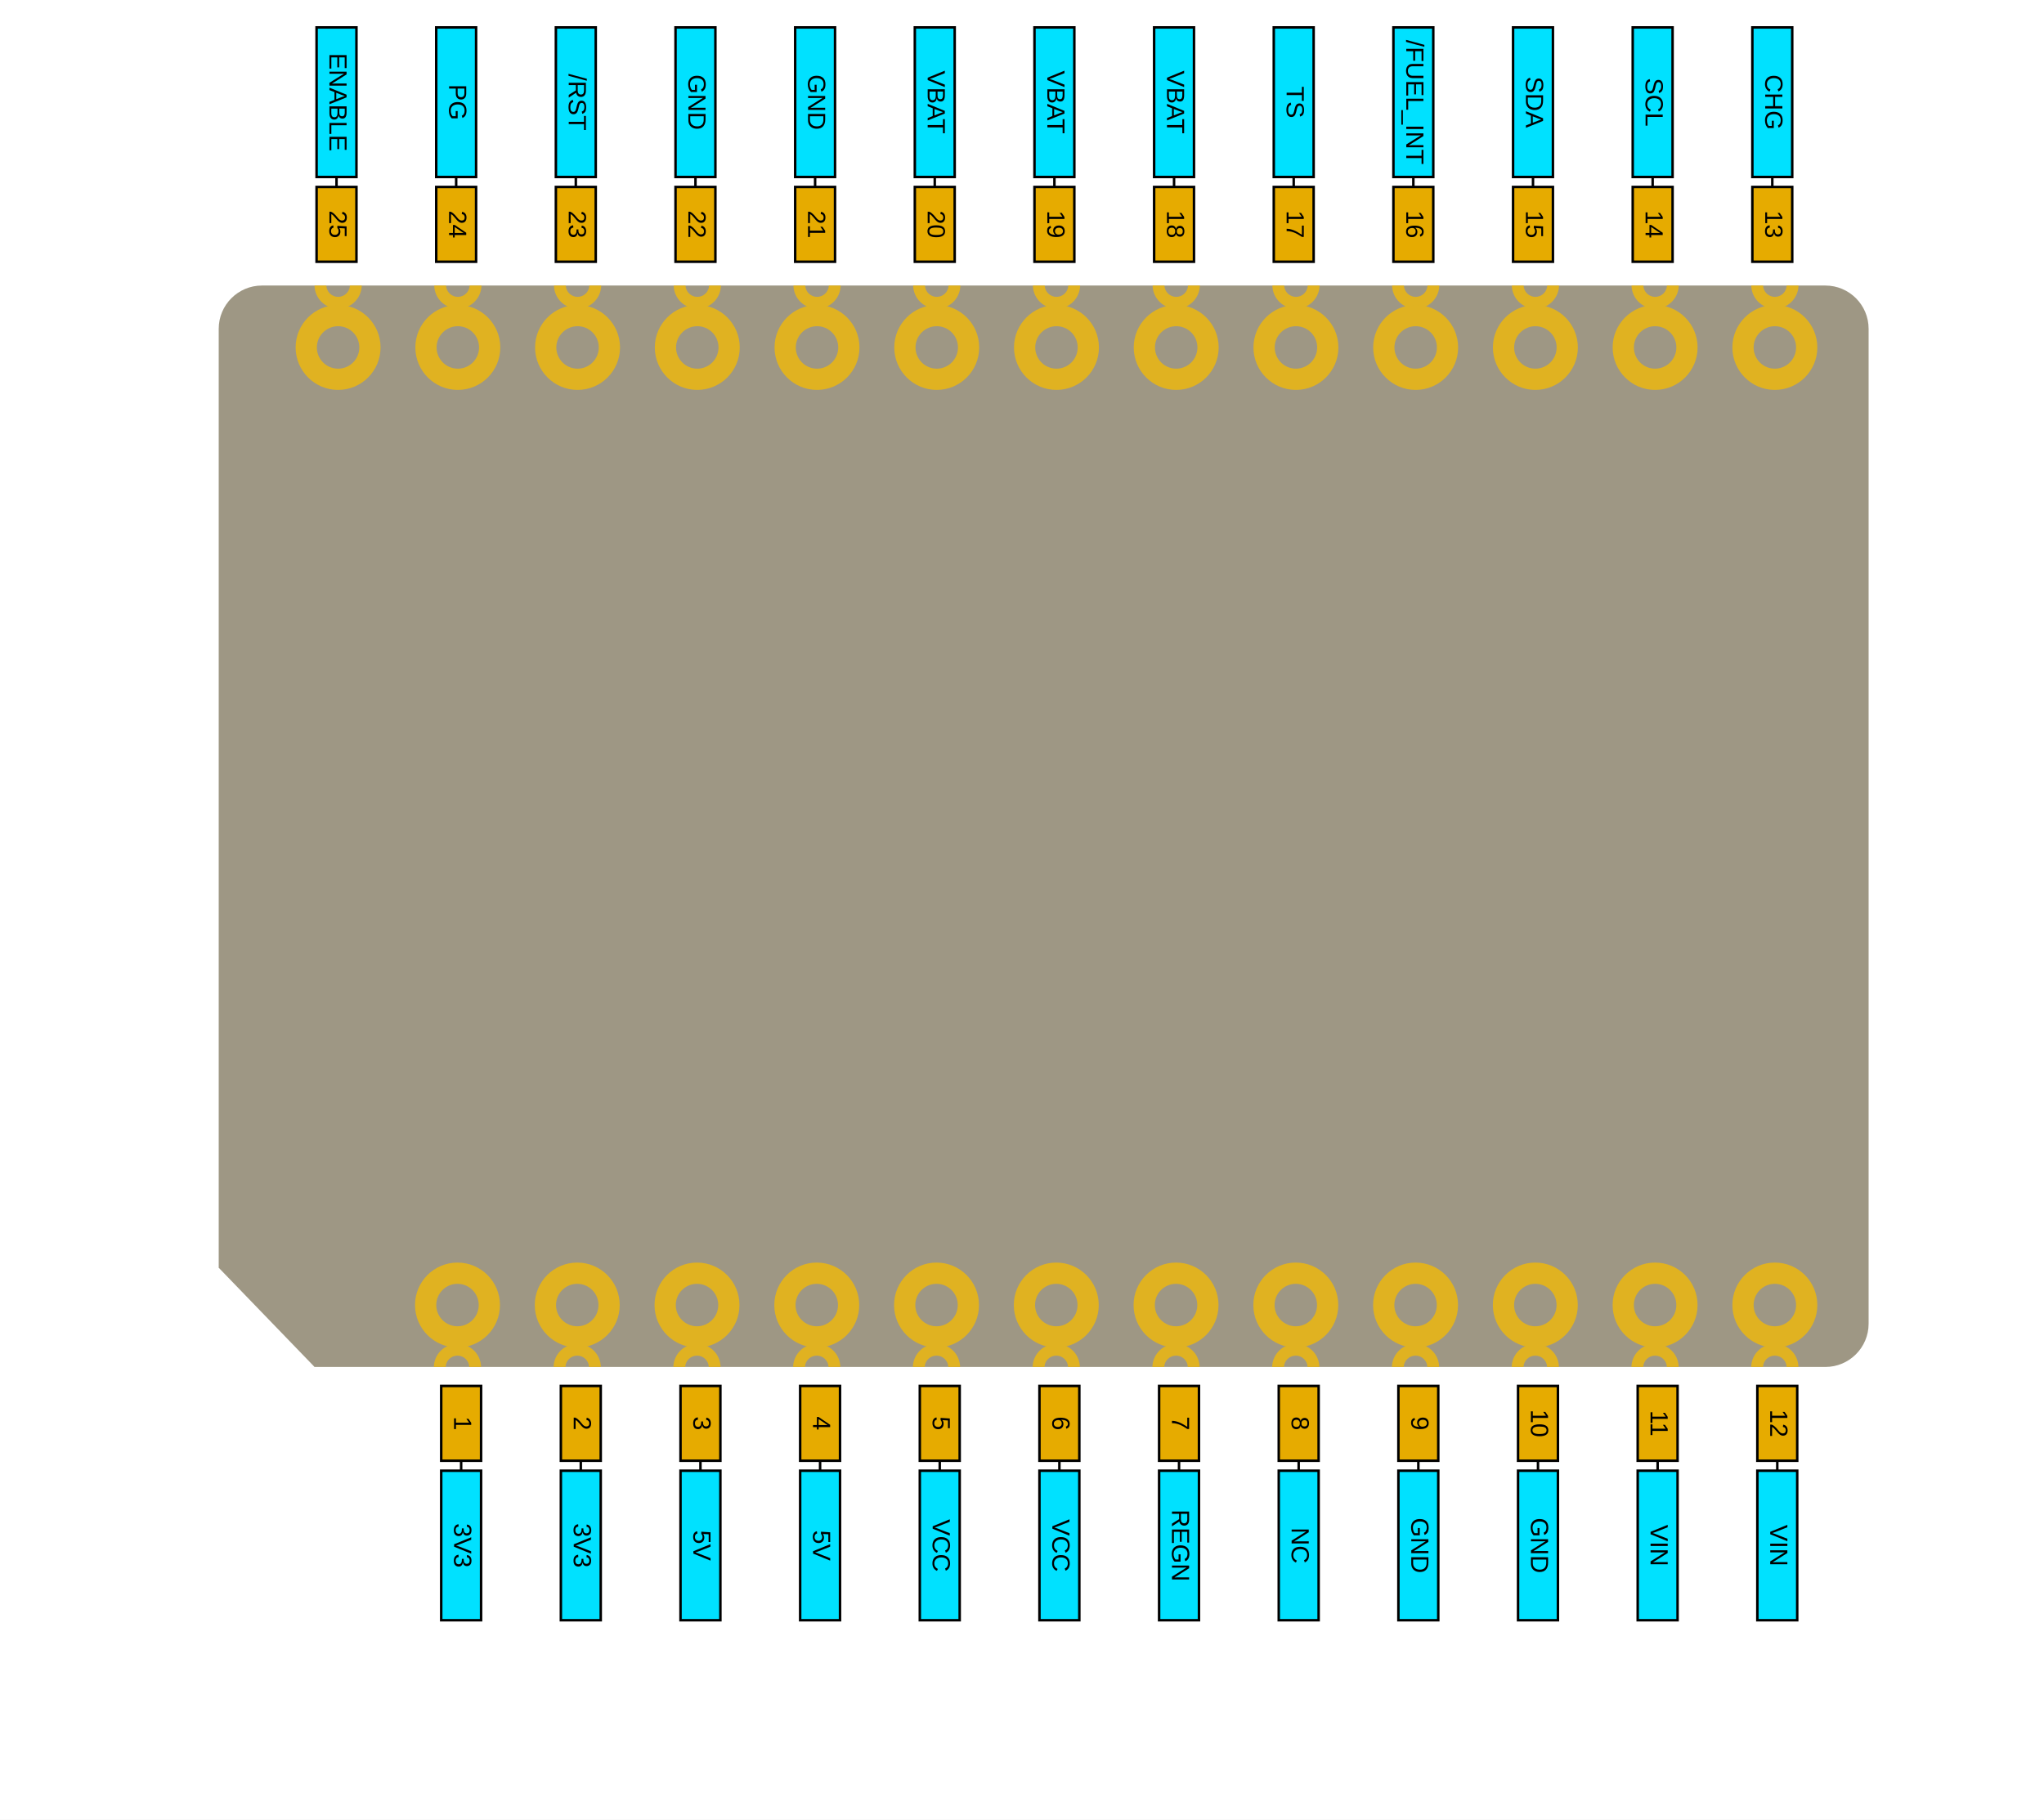
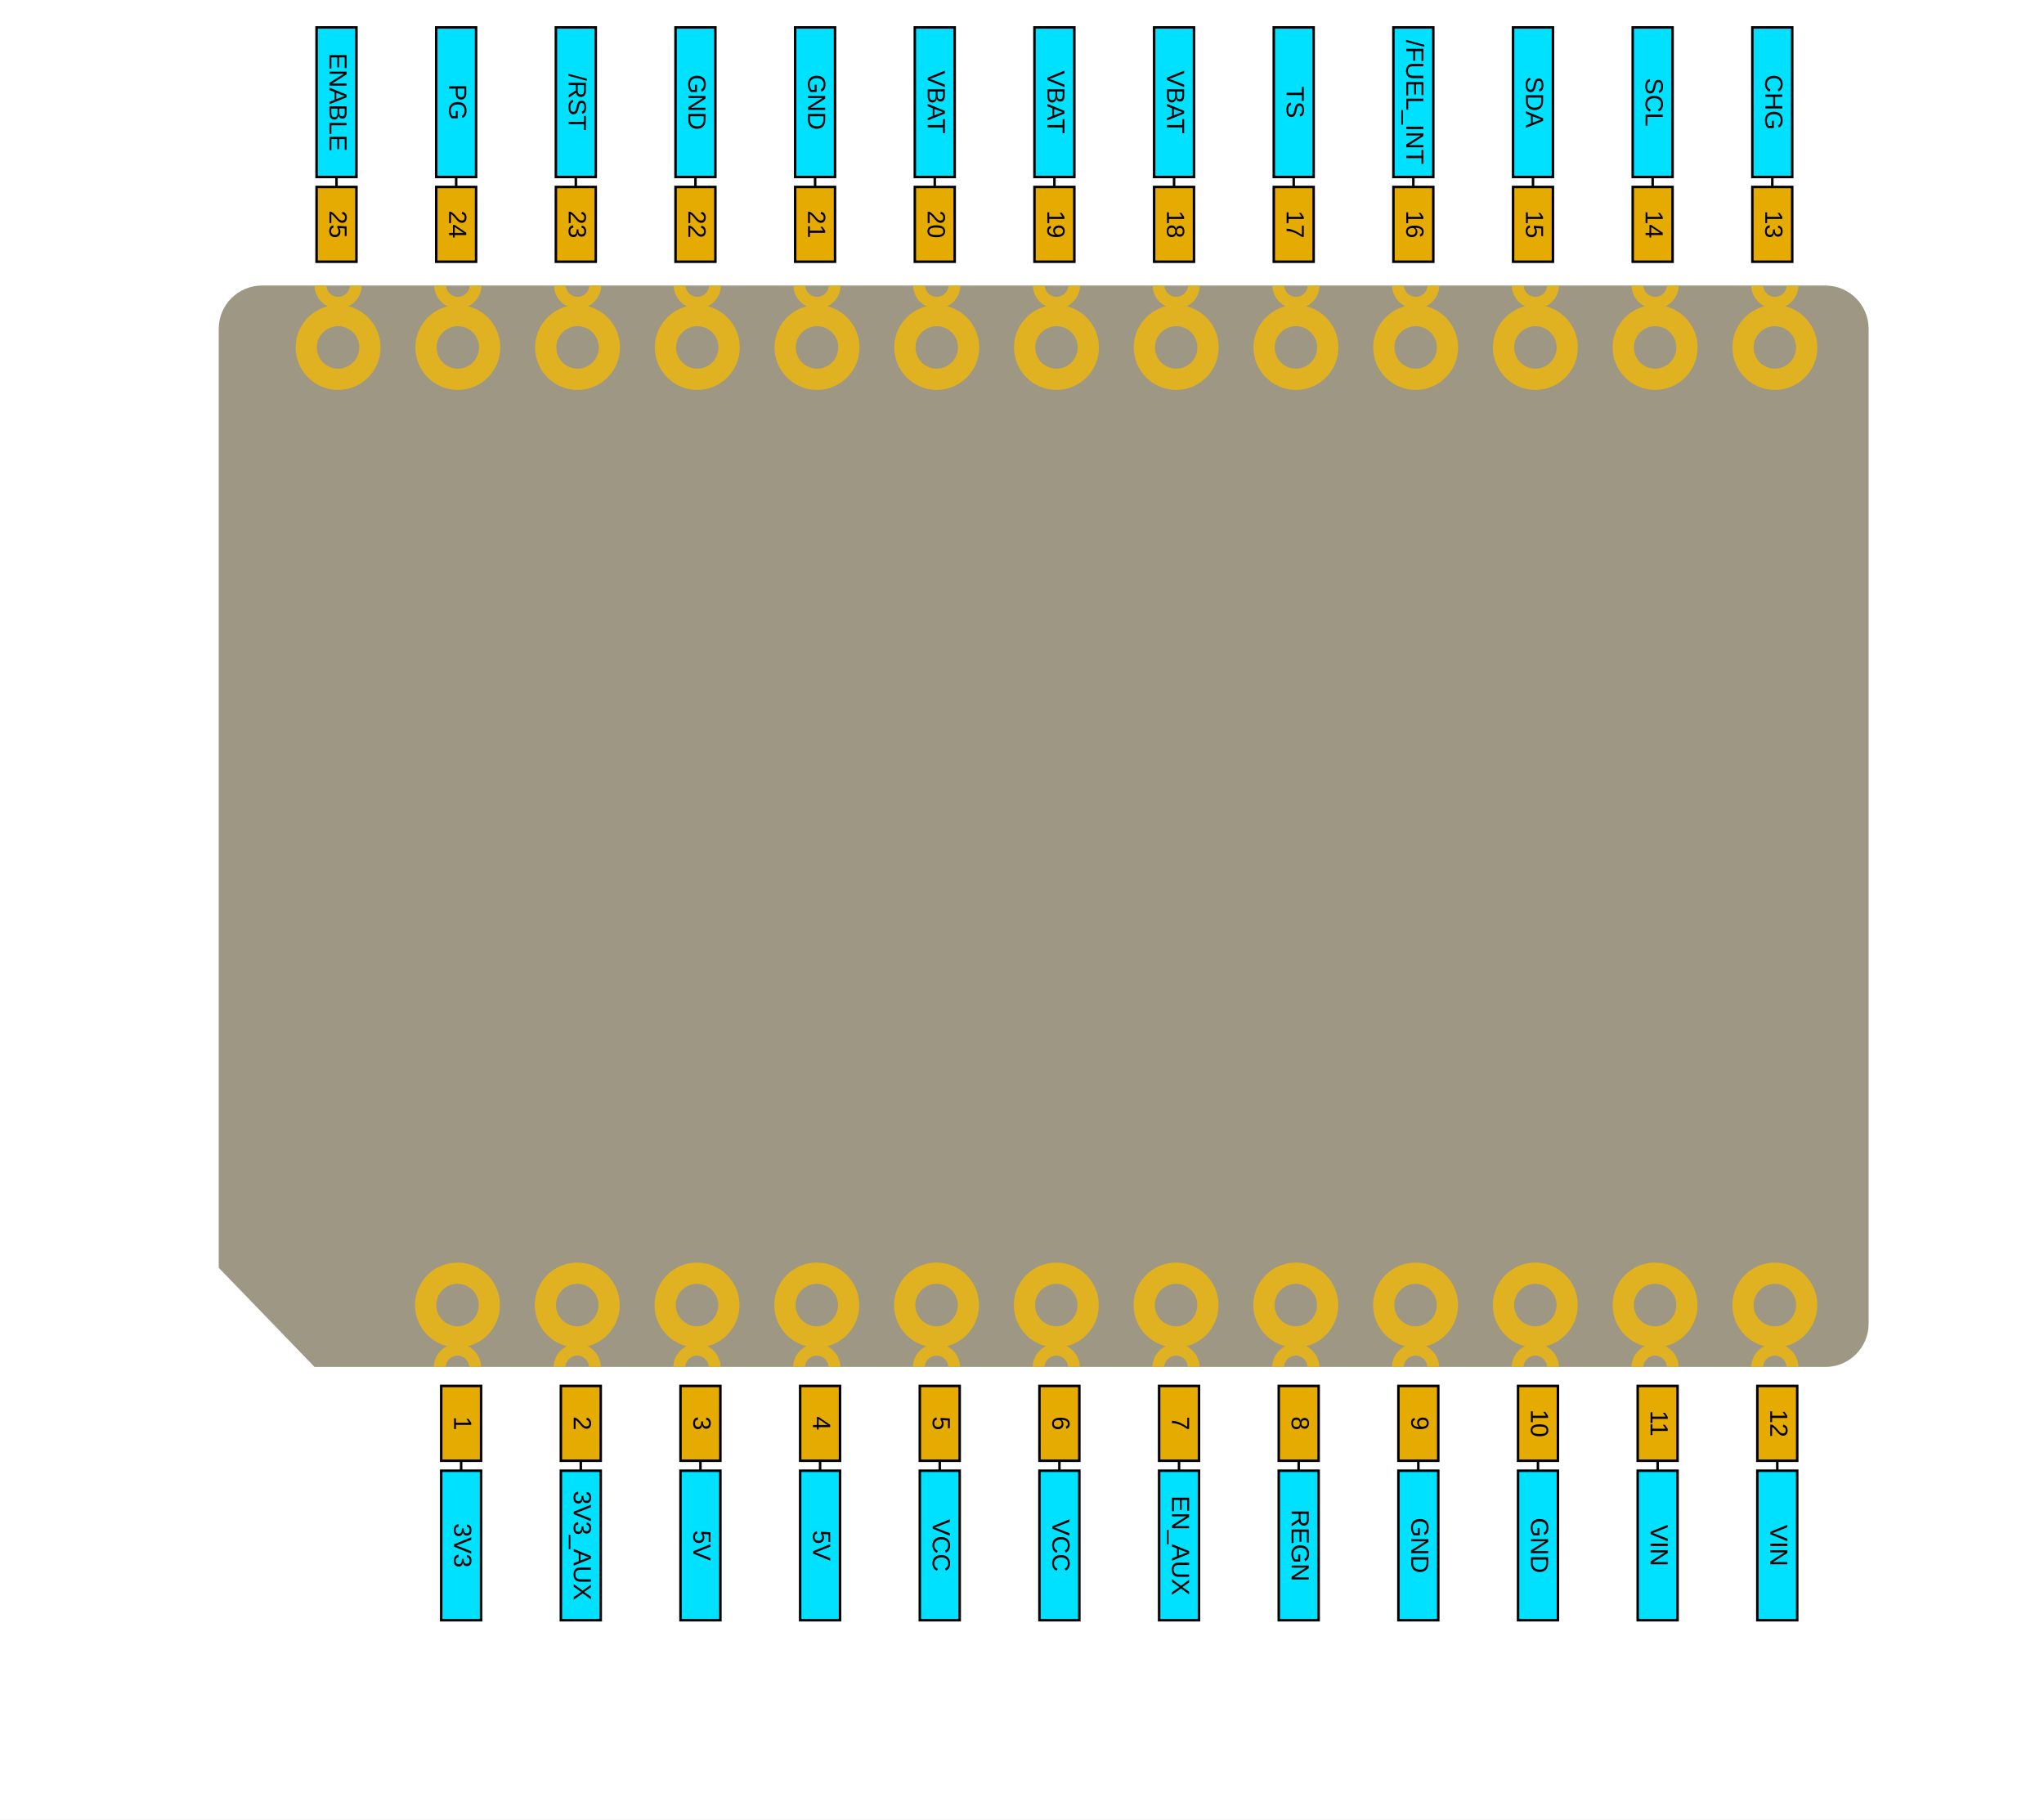
<svg xmlns="http://www.w3.org/2000/svg" width="820" height="730">
  <rect x="0" y="0" width="820" height="730" fill="white">
  </rect>
  <g transform="translate(74,20) scale(0.845)">
    <svg width="100%" height="100%" viewBox="0 0 1826 1233" version="1.1" xml:space="preserve" style="fill-rule:evenodd;clip-rule:evenodd;stroke-linejoin:round;stroke-miterlimit:2;">
      <g transform="matrix(1,0,0,1.39895,0,-21.09)">
        <path d="M36.219,795.283L36.219,85.554C36.219,67.512 56.71,52.864 81.95,52.864L1734.77,52.864C1760.01,52.864 1780.51,67.512 1780.51,85.554L1780.51,837.423C1780.51,855.466 1760.01,870.113 1734.77,870.113L137.351,870.113C137.351,870.024 137.305,869.934 137.211,869.865L36.578,795.392C36.48,795.32 36.35,795.283 36.219,795.283Z" style="fill:rgb(158,151,132);" />
      </g>
      <g>
        <g>
          <g transform="matrix(1,0,0,1,0.299801,-2.61816)">
            <path d="M187.132,55.482C186.865,69.038 175.777,79.962 162.157,79.962C148.538,79.962 137.449,69.038 137.183,55.482L149.677,55.482C149.94,62.144 155.431,67.472 162.157,67.472C168.883,67.472 174.374,62.144 174.637,55.482L187.132,55.482Z" style="fill:rgb(224,178,33);" />
          </g>
          <g transform="matrix(1,0,0,1,-1.00391,-9.29688)">
            <path d="M163.431,82.712C188.212,82.712 208.332,102.832 208.332,127.614C208.332,152.395 188.212,172.515 163.431,172.515C138.649,172.515 118.529,152.395 118.529,127.614C118.529,102.832 138.649,82.712 163.431,82.712ZM163.431,105.163C175.822,105.163 185.881,115.223 185.881,127.614C185.881,140.005 175.822,150.064 163.431,150.064C151.04,150.064 140.98,140.005 140.98,127.614C140.98,115.223 151.04,105.163 163.431,105.163Z" style="fill:rgb(224,178,33);" />
          </g>
        </g>
        <g transform="matrix(1,0,0,1,126.58,0)">
          <g transform="matrix(1,0,0,1,0.299801,-2.61816)">
            <path d="M187.132,55.482C186.865,69.038 175.777,79.962 162.157,79.962C148.538,79.962 137.449,69.038 137.183,55.482L149.677,55.482C149.94,62.144 155.431,67.472 162.157,67.472C168.883,67.472 174.374,62.144 174.637,55.482L187.132,55.482Z" style="fill:rgb(224,178,33);" />
          </g>
          <g transform="matrix(1,0,0,1,-1.00391,-9.29688)">
            <path d="M163.431,82.712C188.212,82.712 208.332,102.832 208.332,127.614C208.332,152.395 188.212,172.515 163.431,172.515C138.649,172.515 118.529,152.395 118.529,127.614C118.529,102.832 138.649,82.712 163.431,82.712ZM163.431,105.163C175.822,105.163 185.881,115.223 185.881,127.614C185.881,140.005 175.822,150.064 163.431,150.064C151.04,150.064 140.98,140.005 140.98,127.614C140.98,115.223 151.04,105.163 163.431,105.163Z" style="fill:rgb(224,178,33);" />
          </g>
        </g>
        <g transform="matrix(1,0,0,1,253.159,0)">
          <g transform="matrix(1,0,0,1,0.299801,-2.61816)">
            <path d="M187.132,55.482C186.865,69.038 175.777,79.962 162.157,79.962C148.538,79.962 137.449,69.038 137.183,55.482L149.677,55.482C149.94,62.144 155.431,67.472 162.157,67.472C168.883,67.472 174.374,62.144 174.637,55.482L187.132,55.482Z" style="fill:rgb(224,178,33);" />
          </g>
          <g transform="matrix(1,0,0,1,-1.00391,-9.29688)">
            <path d="M163.431,82.712C188.212,82.712 208.332,102.832 208.332,127.614C208.332,152.395 188.212,172.515 163.431,172.515C138.649,172.515 118.529,152.395 118.529,127.614C118.529,102.832 138.649,82.712 163.431,82.712ZM163.431,105.163C175.822,105.163 185.881,115.223 185.881,127.614C185.881,140.005 175.822,150.064 163.431,150.064C151.04,150.064 140.98,140.005 140.98,127.614C140.98,115.223 151.04,105.163 163.431,105.163Z" style="fill:rgb(224,178,33);" />
          </g>
        </g>
        <g transform="matrix(1,0,0,1,379.739,0)">
          <g transform="matrix(1,0,0,1,0.299801,-2.61816)">
            <path d="M187.132,55.482C186.865,69.038 175.777,79.962 162.157,79.962C148.538,79.962 137.449,69.038 137.183,55.482L149.677,55.482C149.94,62.144 155.431,67.472 162.157,67.472C168.883,67.472 174.374,62.144 174.637,55.482L187.132,55.482Z" style="fill:rgb(224,178,33);" />
          </g>
          <g transform="matrix(1,0,0,1,-1.00391,-9.29688)">
            <path d="M163.431,82.712C188.212,82.712 208.332,102.832 208.332,127.614C208.332,152.395 188.212,172.515 163.431,172.515C138.649,172.515 118.529,152.395 118.529,127.614C118.529,102.832 138.649,82.712 163.431,82.712ZM163.431,105.163C175.822,105.163 185.881,115.223 185.881,127.614C185.881,140.005 175.822,150.064 163.431,150.064C151.04,150.064 140.98,140.005 140.98,127.614C140.98,115.223 151.04,105.163 163.431,105.163Z" style="fill:rgb(224,178,33);" />
          </g>
        </g>
        <g transform="matrix(1,0,0,1,506.318,0)">
          <g transform="matrix(1,0,0,1,0.299801,-2.61816)">
            <path d="M187.132,55.482C186.865,69.038 175.777,79.962 162.157,79.962C148.538,79.962 137.449,69.038 137.183,55.482L149.677,55.482C149.94,62.144 155.431,67.472 162.157,67.472C168.883,67.472 174.374,62.144 174.637,55.482L187.132,55.482Z" style="fill:rgb(224,178,33);" />
          </g>
          <g transform="matrix(1,0,0,1,-1.00391,-9.29688)">
            <path d="M163.431,82.712C188.212,82.712 208.332,102.832 208.332,127.614C208.332,152.395 188.212,172.515 163.431,172.515C138.649,172.515 118.529,152.395 118.529,127.614C118.529,102.832 138.649,82.712 163.431,82.712ZM163.431,105.163C175.822,105.163 185.881,115.223 185.881,127.614C185.881,140.005 175.822,150.064 163.431,150.064C151.04,150.064 140.98,140.005 140.98,127.614C140.98,115.223 151.04,105.163 163.431,105.163Z" style="fill:rgb(224,178,33);" />
          </g>
        </g>
        <g transform="matrix(1,0,0,1,632.898,0)">
          <g transform="matrix(1,0,0,1,0.299801,-2.61816)">
            <path d="M187.132,55.482C186.865,69.038 175.777,79.962 162.157,79.962C148.538,79.962 137.449,69.038 137.183,55.482L149.677,55.482C149.94,62.144 155.431,67.472 162.157,67.472C168.883,67.472 174.374,62.144 174.637,55.482L187.132,55.482Z" style="fill:rgb(224,178,33);" />
          </g>
          <g transform="matrix(1,0,0,1,-1.00391,-9.29688)">
            <path d="M163.431,82.712C188.212,82.712 208.332,102.832 208.332,127.614C208.332,152.395 188.212,172.515 163.431,172.515C138.649,172.515 118.529,152.395 118.529,127.614C118.529,102.832 138.649,82.712 163.431,82.712ZM163.431,105.163C175.822,105.163 185.881,115.223 185.881,127.614C185.881,140.005 175.822,150.064 163.431,150.064C151.04,150.064 140.98,140.005 140.98,127.614C140.98,115.223 151.04,105.163 163.431,105.163Z" style="fill:rgb(224,178,33);" />
          </g>
        </g>
        <g transform="matrix(1,0,0,1,759.478,0)">
          <g transform="matrix(1,0,0,1,0.299801,-2.61816)">
            <path d="M187.132,55.482C186.865,69.038 175.777,79.962 162.157,79.962C148.538,79.962 137.449,69.038 137.183,55.482L149.677,55.482C149.94,62.144 155.431,67.472 162.157,67.472C168.883,67.472 174.374,62.144 174.637,55.482L187.132,55.482Z" style="fill:rgb(224,178,33);" />
          </g>
          <g transform="matrix(1,0,0,1,-1.00391,-9.29688)">
            <path d="M163.431,82.712C188.212,82.712 208.332,102.832 208.332,127.614C208.332,152.395 188.212,172.515 163.431,172.515C138.649,172.515 118.529,152.395 118.529,127.614C118.529,102.832 138.649,82.712 163.431,82.712ZM163.431,105.163C175.822,105.163 185.881,115.223 185.881,127.614C185.881,140.005 175.822,150.064 163.431,150.064C151.04,150.064 140.98,140.005 140.98,127.614C140.98,115.223 151.04,105.163 163.431,105.163Z" style="fill:rgb(224,178,33);" />
          </g>
        </g>
        <g transform="matrix(1,0,0,1,886.057,0)">
          <g transform="matrix(1,0,0,1,0.299801,-2.61816)">
            <path d="M187.132,55.482C186.865,69.038 175.777,79.962 162.157,79.962C148.538,79.962 137.449,69.038 137.183,55.482L149.677,55.482C149.94,62.144 155.431,67.472 162.157,67.472C168.883,67.472 174.374,62.144 174.637,55.482L187.132,55.482Z" style="fill:rgb(224,178,33);" />
          </g>
          <g transform="matrix(1,0,0,1,-1.00391,-9.29688)">
            <path d="M163.431,82.712C188.212,82.712 208.332,102.832 208.332,127.614C208.332,152.395 188.212,172.515 163.431,172.515C138.649,172.515 118.529,152.395 118.529,127.614C118.529,102.832 138.649,82.712 163.431,82.712ZM163.431,105.163C175.822,105.163 185.881,115.223 185.881,127.614C185.881,140.005 175.822,150.064 163.431,150.064C151.04,150.064 140.98,140.005 140.98,127.614C140.98,115.223 151.04,105.163 163.431,105.163Z" style="fill:rgb(224,178,33);" />
          </g>
        </g>
        <g transform="matrix(1,0,0,1,1012.64,0)">
          <g transform="matrix(1,0,0,1,0.299801,-2.61816)">
            <path d="M187.132,55.482C186.865,69.038 175.777,79.962 162.157,79.962C148.538,79.962 137.449,69.038 137.183,55.482L149.677,55.482C149.94,62.144 155.431,67.472 162.157,67.472C168.883,67.472 174.374,62.144 174.637,55.482L187.132,55.482Z" style="fill:rgb(224,178,33);" />
          </g>
          <g transform="matrix(1,0,0,1,-1.00391,-9.29688)">
            <path d="M163.431,82.712C188.212,82.712 208.332,102.832 208.332,127.614C208.332,152.395 188.212,172.515 163.431,172.515C138.649,172.515 118.529,152.395 118.529,127.614C118.529,102.832 138.649,82.712 163.431,82.712ZM163.431,105.163C175.822,105.163 185.881,115.223 185.881,127.614C185.881,140.005 175.822,150.064 163.431,150.064C151.04,150.064 140.98,140.005 140.98,127.614C140.98,115.223 151.04,105.163 163.431,105.163Z" style="fill:rgb(224,178,33);" />
          </g>
        </g>
        <g transform="matrix(1,0,0,1,1139.22,0)">
          <g transform="matrix(1,0,0,1,0.299801,-2.61816)">
            <path d="M187.132,55.482C186.865,69.038 175.777,79.962 162.157,79.962C148.538,79.962 137.449,69.038 137.183,55.482L149.677,55.482C149.94,62.144 155.431,67.472 162.157,67.472C168.883,67.472 174.374,62.144 174.637,55.482L187.132,55.482Z" style="fill:rgb(224,178,33);" />
          </g>
          <g transform="matrix(1,0,0,1,-1.00391,-9.29688)">
            <path d="M163.431,82.712C188.212,82.712 208.332,102.832 208.332,127.614C208.332,152.395 188.212,172.515 163.431,172.515C138.649,172.515 118.529,152.395 118.529,127.614C118.529,102.832 138.649,82.712 163.431,82.712ZM163.431,105.163C175.822,105.163 185.881,115.223 185.881,127.614C185.881,140.005 175.822,150.064 163.431,150.064C151.04,150.064 140.98,140.005 140.98,127.614C140.98,115.223 151.04,105.163 163.431,105.163Z" style="fill:rgb(224,178,33);" />
          </g>
        </g>
        <g transform="matrix(1,0,0,1,1265.8,0)">
          <g transform="matrix(1,0,0,1,0.299801,-2.61816)">
            <path d="M187.132,55.482C186.865,69.038 175.777,79.962 162.157,79.962C148.538,79.962 137.449,69.038 137.183,55.482L149.677,55.482C149.94,62.144 155.431,67.472 162.157,67.472C168.883,67.472 174.374,62.144 174.637,55.482L187.132,55.482Z" style="fill:rgb(224,178,33);" />
          </g>
          <g transform="matrix(1,0,0,1,-1.00391,-9.29688)">
            <path d="M163.431,82.712C188.212,82.712 208.332,102.832 208.332,127.614C208.332,152.395 188.212,172.515 163.431,172.515C138.649,172.515 118.529,152.395 118.529,127.614C118.529,102.832 138.649,82.712 163.431,82.712ZM163.431,105.163C175.822,105.163 185.881,115.223 185.881,127.614C185.881,140.005 175.822,150.064 163.431,150.064C151.04,150.064 140.98,140.005 140.98,127.614C140.98,115.223 151.04,105.163 163.431,105.163Z" style="fill:rgb(224,178,33);" />
          </g>
        </g>
        <g transform="matrix(1,0,0,1,1392.38,0)">
          <g transform="matrix(1,0,0,1,0.299801,-2.61816)">
            <path d="M187.132,55.482C186.865,69.038 175.777,79.962 162.157,79.962C148.538,79.962 137.449,69.038 137.183,55.482L149.677,55.482C149.94,62.144 155.431,67.472 162.157,67.472C168.883,67.472 174.374,62.144 174.637,55.482L187.132,55.482Z" style="fill:rgb(224,178,33);" />
          </g>
          <g transform="matrix(1,0,0,1,-1.00391,-9.29688)">
            <path d="M163.431,82.712C188.212,82.712 208.332,102.832 208.332,127.614C208.332,152.395 188.212,172.515 163.431,172.515C138.649,172.515 118.529,152.395 118.529,127.614C118.529,102.832 138.649,82.712 163.431,82.712ZM163.431,105.163C175.822,105.163 185.881,115.223 185.881,127.614C185.881,140.005 175.822,150.064 163.431,150.064C151.04,150.064 140.98,140.005 140.98,127.614C140.98,115.223 151.04,105.163 163.431,105.163Z" style="fill:rgb(224,178,33);" />
          </g>
        </g>
        <g transform="matrix(1,0,0,1,1518.96,0)">
          <g transform="matrix(1,0,0,1,0.299801,-2.61816)">
            <path d="M187.132,55.482C186.865,69.038 175.777,79.962 162.157,79.962C148.538,79.962 137.449,69.038 137.183,55.482L149.677,55.482C149.94,62.144 155.431,67.472 162.157,67.472C168.883,67.472 174.374,62.144 174.637,55.482L187.132,55.482Z" style="fill:rgb(224,178,33);" />
          </g>
          <g transform="matrix(1,0,0,1,-1.00391,-9.29688)">
            <path d="M163.431,82.712C188.212,82.712 208.332,102.832 208.332,127.614C208.332,152.395 188.212,172.515 163.431,172.515C138.649,172.515 118.529,152.395 118.529,127.614C118.529,102.832 138.649,82.712 163.431,82.712ZM163.431,105.163C175.822,105.163 185.881,115.223 185.881,127.614C185.881,140.005 175.822,150.064 163.431,150.064C151.04,150.064 140.98,140.005 140.98,127.614C140.98,115.223 151.04,105.163 163.431,105.163Z" style="fill:rgb(224,178,33);" />
          </g>
        </g>
      </g>
      <g>
        <g transform="matrix(-1,-1.22465e-16,1.22465e-16,-1,1843.81,1249.02)">
          <g transform="matrix(1,0,0,1,0.299801,-2.61816)">
            <path d="M187.132,55.482C186.865,69.038 175.777,79.962 162.157,79.962C148.538,79.962 137.449,69.038 137.183,55.482L149.677,55.482C149.94,62.144 155.431,67.472 162.157,67.472C168.883,67.472 174.374,62.144 174.637,55.482L187.132,55.482Z" style="fill:rgb(224,178,33);" />
          </g>
          <g transform="matrix(1,0,0,1,-1.00391,-9.29688)">
            <path d="M163.431,82.712C188.212,82.712 208.332,102.832 208.332,127.614C208.332,152.395 188.212,172.515 163.431,172.515C138.649,172.515 118.529,152.395 118.529,127.614C118.529,102.832 138.649,82.712 163.431,82.712ZM163.431,105.163C175.822,105.163 185.881,115.223 185.881,127.614C185.881,140.005 175.822,150.064 163.431,150.064C151.04,150.064 140.98,140.005 140.98,127.614C140.98,115.223 151.04,105.163 163.431,105.163Z" style="fill:rgb(224,178,33);" />
          </g>
        </g>
        <g transform="matrix(-1,-1.22465e-16,1.22465e-16,-1,1717.2,1249.02)">
          <g transform="matrix(1,0,0,1,0.299801,-2.61816)">
            <path d="M187.132,55.482C186.865,69.038 175.777,79.962 162.157,79.962C148.538,79.962 137.449,69.038 137.183,55.482L149.677,55.482C149.94,62.144 155.431,67.472 162.157,67.472C168.883,67.472 174.374,62.144 174.637,55.482L187.132,55.482Z" style="fill:rgb(224,178,33);" />
          </g>
          <g transform="matrix(1,0,0,1,-1.00391,-9.29688)">
            <path d="M163.431,82.712C188.212,82.712 208.332,102.832 208.332,127.614C208.332,152.395 188.212,172.515 163.431,172.515C138.649,172.515 118.529,152.395 118.529,127.614C118.529,102.832 138.649,82.712 163.431,82.712ZM163.431,105.163C175.822,105.163 185.881,115.223 185.881,127.614C185.881,140.005 175.822,150.064 163.431,150.064C151.04,150.064 140.98,140.005 140.98,127.614C140.98,115.223 151.04,105.163 163.431,105.163Z" style="fill:rgb(224,178,33);" />
          </g>
        </g>
        <g transform="matrix(-1,-1.22465e-16,1.22465e-16,-1,1590.59,1249.02)">
          <g transform="matrix(1,0,0,1,0.299801,-2.61816)">
            <path d="M187.132,55.482C186.865,69.038 175.777,79.962 162.157,79.962C148.538,79.962 137.449,69.038 137.183,55.482L149.677,55.482C149.94,62.144 155.431,67.472 162.157,67.472C168.883,67.472 174.374,62.144 174.637,55.482L187.132,55.482Z" style="fill:rgb(224,178,33);" />
          </g>
          <g transform="matrix(1,0,0,1,-1.00391,-9.29688)">
            <path d="M163.431,82.712C188.212,82.712 208.332,102.832 208.332,127.614C208.332,152.395 188.212,172.515 163.431,172.515C138.649,172.515 118.529,152.395 118.529,127.614C118.529,102.832 138.649,82.712 163.431,82.712ZM163.431,105.163C175.822,105.163 185.881,115.223 185.881,127.614C185.881,140.005 175.822,150.064 163.431,150.064C151.04,150.064 140.98,140.005 140.98,127.614C140.98,115.223 151.04,105.163 163.431,105.163Z" style="fill:rgb(224,178,33);" />
          </g>
        </g>
        <g transform="matrix(-1,-1.22465e-16,1.22465e-16,-1,1463.97,1249.02)">
          <g transform="matrix(1,0,0,1,0.299801,-2.61816)">
            <path d="M187.132,55.482C186.865,69.038 175.777,79.962 162.157,79.962C148.538,79.962 137.449,69.038 137.183,55.482L149.677,55.482C149.94,62.144 155.431,67.472 162.157,67.472C168.883,67.472 174.374,62.144 174.637,55.482L187.132,55.482Z" style="fill:rgb(224,178,33);" />
          </g>
          <g transform="matrix(1,0,0,1,-1.00391,-9.29688)">
            <path d="M163.431,82.712C188.212,82.712 208.332,102.832 208.332,127.614C208.332,152.395 188.212,172.515 163.431,172.515C138.649,172.515 118.529,152.395 118.529,127.614C118.529,102.832 138.649,82.712 163.431,82.712ZM163.431,105.163C175.822,105.163 185.881,115.223 185.881,127.614C185.881,140.005 175.822,150.064 163.431,150.064C151.04,150.064 140.98,140.005 140.98,127.614C140.98,115.223 151.04,105.163 163.431,105.163Z" style="fill:rgb(224,178,33);" />
          </g>
        </g>
        <g transform="matrix(-1,-1.22465e-16,1.22465e-16,-1,1337.36,1249.02)">
          <g transform="matrix(1,0,0,1,0.299801,-2.61816)">
            <path d="M187.132,55.482C186.865,69.038 175.777,79.962 162.157,79.962C148.538,79.962 137.449,69.038 137.183,55.482L149.677,55.482C149.94,62.144 155.431,67.472 162.157,67.472C168.883,67.472 174.374,62.144 174.637,55.482L187.132,55.482Z" style="fill:rgb(224,178,33);" />
          </g>
          <g transform="matrix(1,0,0,1,-1.00391,-9.29688)">
            <path d="M163.431,82.712C188.212,82.712 208.332,102.832 208.332,127.614C208.332,152.395 188.212,172.515 163.431,172.515C138.649,172.515 118.529,152.395 118.529,127.614C118.529,102.832 138.649,82.712 163.431,82.712ZM163.431,105.163C175.822,105.163 185.881,115.223 185.881,127.614C185.881,140.005 175.822,150.064 163.431,150.064C151.04,150.064 140.98,140.005 140.98,127.614C140.98,115.223 151.04,105.163 163.431,105.163Z" style="fill:rgb(224,178,33);" />
          </g>
        </g>
        <g transform="matrix(-1,-1.22465e-16,1.22465e-16,-1,1210.75,1249.02)">
          <g transform="matrix(1,0,0,1,0.299801,-2.61816)">
            <path d="M187.132,55.482C186.865,69.038 175.777,79.962 162.157,79.962C148.538,79.962 137.449,69.038 137.183,55.482L149.677,55.482C149.94,62.144 155.431,67.472 162.157,67.472C168.883,67.472 174.374,62.144 174.637,55.482L187.132,55.482Z" style="fill:rgb(224,178,33);" />
          </g>
          <g transform="matrix(1,0,0,1,-1.00391,-9.29688)">
            <path d="M163.431,82.712C188.212,82.712 208.332,102.832 208.332,127.614C208.332,152.395 188.212,172.515 163.431,172.515C138.649,172.515 118.529,152.395 118.529,127.614C118.529,102.832 138.649,82.712 163.431,82.712ZM163.431,105.163C175.822,105.163 185.881,115.223 185.881,127.614C185.881,140.005 175.822,150.064 163.431,150.064C151.04,150.064 140.98,140.005 140.98,127.614C140.98,115.223 151.04,105.163 163.431,105.163Z" style="fill:rgb(224,178,33);" />
          </g>
        </g>
        <g transform="matrix(-1,-1.22465e-16,1.22465e-16,-1,1084.14,1249.02)">
          <g transform="matrix(1,0,0,1,0.299801,-2.61816)">
            <path d="M187.132,55.482C186.865,69.038 175.777,79.962 162.157,79.962C148.538,79.962 137.449,69.038 137.183,55.482L149.677,55.482C149.94,62.144 155.431,67.472 162.157,67.472C168.883,67.472 174.374,62.144 174.637,55.482L187.132,55.482Z" style="fill:rgb(224,178,33);" />
          </g>
          <g transform="matrix(1,0,0,1,-1.00391,-9.29688)">
            <path d="M163.431,82.712C188.212,82.712 208.332,102.832 208.332,127.614C208.332,152.395 188.212,172.515 163.431,172.515C138.649,172.515 118.529,152.395 118.529,127.614C118.529,102.832 138.649,82.712 163.431,82.712ZM163.431,105.163C175.822,105.163 185.881,115.223 185.881,127.614C185.881,140.005 175.822,150.064 163.431,150.064C151.04,150.064 140.98,140.005 140.98,127.614C140.98,115.223 151.04,105.163 163.431,105.163Z" style="fill:rgb(224,178,33);" />
          </g>
        </g>
        <g transform="matrix(-1,-1.22465e-16,1.22465e-16,-1,957.527,1249.02)">
          <g transform="matrix(1,0,0,1,0.299801,-2.61816)">
            <path d="M187.132,55.482C186.865,69.038 175.777,79.962 162.157,79.962C148.538,79.962 137.449,69.038 137.183,55.482L149.677,55.482C149.94,62.144 155.431,67.472 162.157,67.472C168.883,67.472 174.374,62.144 174.637,55.482L187.132,55.482Z" style="fill:rgb(224,178,33);" />
          </g>
          <g transform="matrix(1,0,0,1,-1.00391,-9.29688)">
            <path d="M163.431,82.712C188.212,82.712 208.332,102.832 208.332,127.614C208.332,152.395 188.212,172.515 163.431,172.515C138.649,172.515 118.529,152.395 118.529,127.614C118.529,102.832 138.649,82.712 163.431,82.712ZM163.431,105.163C175.822,105.163 185.881,115.223 185.881,127.614C185.881,140.005 175.822,150.064 163.431,150.064C151.04,150.064 140.98,140.005 140.98,127.614C140.98,115.223 151.04,105.163 163.431,105.163Z" style="fill:rgb(224,178,33);" />
          </g>
        </g>
        <g transform="matrix(-1,-1.22465e-16,1.22465e-16,-1,830.915,1249.02)">
          <g transform="matrix(1,0,0,1,0.299801,-2.61816)">
            <path d="M187.132,55.482C186.865,69.038 175.777,79.962 162.157,79.962C148.538,79.962 137.449,69.038 137.183,55.482L149.677,55.482C149.94,62.144 155.431,67.472 162.157,67.472C168.883,67.472 174.374,62.144 174.637,55.482L187.132,55.482Z" style="fill:rgb(224,178,33);" />
          </g>
          <g transform="matrix(1,0,0,1,-1.00391,-9.29688)">
            <path d="M163.431,82.712C188.212,82.712 208.332,102.832 208.332,127.614C208.332,152.395 188.212,172.515 163.431,172.515C138.649,172.515 118.529,152.395 118.529,127.614C118.529,102.832 138.649,82.712 163.431,82.712ZM163.431,105.163C175.822,105.163 185.881,115.223 185.881,127.614C185.881,140.005 175.822,150.064 163.431,150.064C151.04,150.064 140.98,140.005 140.98,127.614C140.98,115.223 151.04,105.163 163.431,105.163Z" style="fill:rgb(224,178,33);" />
          </g>
        </g>
        <g transform="matrix(-1,-1.22465e-16,1.22465e-16,-1,704.303,1249.02)">
          <g transform="matrix(1,0,0,1,0.299801,-2.61816)">
            <path d="M187.132,55.482C186.865,69.038 175.777,79.962 162.157,79.962C148.538,79.962 137.449,69.038 137.183,55.482L149.677,55.482C149.94,62.144 155.431,67.472 162.157,67.472C168.883,67.472 174.374,62.144 174.637,55.482L187.132,55.482Z" style="fill:rgb(224,178,33);" />
          </g>
          <g transform="matrix(1,0,0,1,-1.00391,-9.29688)">
            <path d="M163.431,82.712C188.212,82.712 208.332,102.832 208.332,127.614C208.332,152.395 188.212,172.515 163.431,172.515C138.649,172.515 118.529,152.395 118.529,127.614C118.529,102.832 138.649,82.712 163.431,82.712ZM163.431,105.163C175.822,105.163 185.881,115.223 185.881,127.614C185.881,140.005 175.822,150.064 163.431,150.064C151.04,150.064 140.98,140.005 140.98,127.614C140.98,115.223 151.04,105.163 163.431,105.163Z" style="fill:rgb(224,178,33);" />
          </g>
        </g>
        <g transform="matrix(-1,-1.22465e-16,1.22465e-16,-1,577.692,1249.02)">
          <g transform="matrix(1,0,0,1,0.299801,-2.61816)">
            <path d="M187.132,55.482C186.865,69.038 175.777,79.962 162.157,79.962C148.538,79.962 137.449,69.038 137.183,55.482L149.677,55.482C149.94,62.144 155.431,67.472 162.157,67.472C168.883,67.472 174.374,62.144 174.637,55.482L187.132,55.482Z" style="fill:rgb(224,178,33);" />
          </g>
          <g transform="matrix(1,0,0,1,-1.00391,-9.29688)">
            <path d="M163.431,82.712C188.212,82.712 208.332,102.832 208.332,127.614C208.332,152.395 188.212,172.515 163.431,172.515C138.649,172.515 118.529,152.395 118.529,127.614C118.529,102.832 138.649,82.712 163.431,82.712ZM163.431,105.163C175.822,105.163 185.881,115.223 185.881,127.614C185.881,140.005 175.822,150.064 163.431,150.064C151.04,150.064 140.98,140.005 140.98,127.614C140.98,115.223 151.04,105.163 163.431,105.163Z" style="fill:rgb(224,178,33);" />
          </g>
        </g>
        <g transform="matrix(-1,-1.22465e-16,1.22465e-16,-1,451.08,1249.02)">
          <g transform="matrix(1,0,0,1,0.299801,-2.61816)">
            <path d="M187.132,55.482C186.865,69.038 175.777,79.962 162.157,79.962C148.538,79.962 137.449,69.038 137.183,55.482L149.677,55.482C149.94,62.144 155.431,67.472 162.157,67.472C168.883,67.472 174.374,62.144 174.637,55.482L187.132,55.482Z" style="fill:rgb(224,178,33);" />
          </g>
          <g transform="matrix(1,0,0,1,-1.00391,-9.29688)">
            <path d="M163.431,82.712C188.212,82.712 208.332,102.832 208.332,127.614C208.332,152.395 188.212,172.515 163.431,172.515C138.649,172.515 118.529,152.395 118.529,127.614C118.529,102.832 138.649,82.712 163.431,82.712ZM163.431,105.163C175.822,105.163 185.881,115.223 185.881,127.614C185.881,140.005 175.822,150.064 163.431,150.064C151.04,150.064 140.98,140.005 140.98,127.614C140.98,115.223 151.04,105.163 163.431,105.163Z" style="fill:rgb(224,178,33);" />
          </g>
        </g>
      </g>
    </svg>
  </g>
  <g transform="translate(185,556) rotate(90) ">
    <line x1="0" y1="0" x2="0" y2="0" stroke="black" stroke-width="1">
    </line>
    <rect x="0" y="-8" width="30" height="16" stroke="black" fill="#E6AB00">
    </rect>
    <text x="15" y="0" text-anchor="middle" dominant-baseline="middle" font-family="Arial, Helvetica, sans-serif" font-size="10px" fill="black">
1    </text>
    <line x1="30" y1="0" x2="34" y2="0" stroke="black" stroke-width="1">
    </line>
    <rect x="34" y="-8" width="60" height="16" stroke="black" fill="#00E1FF">
    </rect>
    <text x="64" y="0" text-anchor="middle" dominant-baseline="middle" font-family="Arial, Helvetica, sans-serif" font-size="10px" fill="black">
3V3    </text>
  </g>
  <g transform="translate(233,556) rotate(90) ">
    <line x1="0" y1="0" x2="0" y2="0" stroke="black" stroke-width="1">
    </line>
    <rect x="0" y="-8" width="30" height="16" stroke="black" fill="#E6AB00">
    </rect>
    <text x="15" y="0" text-anchor="middle" dominant-baseline="middle" font-family="Arial, Helvetica, sans-serif" font-size="10px" fill="black">
2    </text>
    <line x1="30" y1="0" x2="34" y2="0" stroke="black" stroke-width="1">
    </line>
    <rect x="34" y="-8" width="60" height="16" stroke="black" fill="#00E1FF">
    </rect>
    <text x="64" y="0" text-anchor="middle" dominant-baseline="middle" font-family="Arial, Helvetica, sans-serif" font-size="10px" fill="black">
- 3V3    </text>
+ 3V3_AUX    </text>
  </g>
  <g transform="translate(281,556) rotate(90) ">
    <line x1="0" y1="0" x2="0" y2="0" stroke="black" stroke-width="1">
    </line>
    <rect x="0" y="-8" width="30" height="16" stroke="black" fill="#E6AB00">
    </rect>
    <text x="15" y="0" text-anchor="middle" dominant-baseline="middle" font-family="Arial, Helvetica, sans-serif" font-size="10px" fill="black">
3    </text>
    <line x1="30" y1="0" x2="34" y2="0" stroke="black" stroke-width="1">
    </line>
    <rect x="34" y="-8" width="60" height="16" stroke="black" fill="#00E1FF">
    </rect>
    <text x="64" y="0" text-anchor="middle" dominant-baseline="middle" font-family="Arial, Helvetica, sans-serif" font-size="10px" fill="black">
5V    </text>
  </g>
  <g transform="translate(329,556) rotate(90) ">
    <line x1="0" y1="0" x2="0" y2="0" stroke="black" stroke-width="1">
    </line>
    <rect x="0" y="-8" width="30" height="16" stroke="black" fill="#E6AB00">
    </rect>
    <text x="15" y="0" text-anchor="middle" dominant-baseline="middle" font-family="Arial, Helvetica, sans-serif" font-size="10px" fill="black">
4    </text>
    <line x1="30" y1="0" x2="34" y2="0" stroke="black" stroke-width="1">
    </line>
    <rect x="34" y="-8" width="60" height="16" stroke="black" fill="#00E1FF">
    </rect>
    <text x="64" y="0" text-anchor="middle" dominant-baseline="middle" font-family="Arial, Helvetica, sans-serif" font-size="10px" fill="black">
5V    </text>
  </g>
  <g transform="translate(377,556) rotate(90) ">
    <line x1="0" y1="0" x2="0" y2="0" stroke="black" stroke-width="1">
    </line>
    <rect x="0" y="-8" width="30" height="16" stroke="black" fill="#E6AB00">
    </rect>
    <text x="15" y="0" text-anchor="middle" dominant-baseline="middle" font-family="Arial, Helvetica, sans-serif" font-size="10px" fill="black">
5    </text>
    <line x1="30" y1="0" x2="34" y2="0" stroke="black" stroke-width="1">
    </line>
    <rect x="34" y="-8" width="60" height="16" stroke="black" fill="#00E1FF">
    </rect>
    <text x="64" y="0" text-anchor="middle" dominant-baseline="middle" font-family="Arial, Helvetica, sans-serif" font-size="10px" fill="black">
VCC    </text>
  </g>
  <g transform="translate(425,556) rotate(90) ">
    <line x1="0" y1="0" x2="0" y2="0" stroke="black" stroke-width="1">
    </line>
    <rect x="0" y="-8" width="30" height="16" stroke="black" fill="#E6AB00">
    </rect>
    <text x="15" y="0" text-anchor="middle" dominant-baseline="middle" font-family="Arial, Helvetica, sans-serif" font-size="10px" fill="black">
6    </text>
    <line x1="30" y1="0" x2="34" y2="0" stroke="black" stroke-width="1">
    </line>
    <rect x="34" y="-8" width="60" height="16" stroke="black" fill="#00E1FF">
    </rect>
    <text x="64" y="0" text-anchor="middle" dominant-baseline="middle" font-family="Arial, Helvetica, sans-serif" font-size="10px" fill="black">
VCC    </text>
  </g>
  <g transform="translate(473,556) rotate(90) ">
    <line x1="0" y1="0" x2="0" y2="0" stroke="black" stroke-width="1">
    </line>
    <rect x="0" y="-8" width="30" height="16" stroke="black" fill="#E6AB00">
    </rect>
    <text x="15" y="0" text-anchor="middle" dominant-baseline="middle" font-family="Arial, Helvetica, sans-serif" font-size="10px" fill="black">
7    </text>
    <line x1="30" y1="0" x2="34" y2="0" stroke="black" stroke-width="1">
    </line>
    <rect x="34" y="-8" width="60" height="16" stroke="black" fill="#00E1FF">
    </rect>
    <text x="64" y="0" text-anchor="middle" dominant-baseline="middle" font-family="Arial, Helvetica, sans-serif" font-size="10px" fill="black">
+ EN_AUX    </text>
+   </g>
+   <g transform="translate(521,556) rotate(90) ">
+     <line x1="0" y1="0" x2="0" y2="0" stroke="black" stroke-width="1">
+     </line>
+     <rect x="0" y="-8" width="30" height="16" stroke="black" fill="#E6AB00">
+     </rect>
+     <text x="15" y="0" text-anchor="middle" dominant-baseline="middle" font-family="Arial, Helvetica, sans-serif" font-size="10px" fill="black">
+ 8    </text>
+     <line x1="30" y1="0" x2="34" y2="0" stroke="black" stroke-width="1">
+     </line>
+     <rect x="34" y="-8" width="60" height="16" stroke="black" fill="#00E1FF">
+     </rect>
+     <text x="64" y="0" text-anchor="middle" dominant-baseline="middle" font-family="Arial, Helvetica, sans-serif" font-size="10px" fill="black">
REGN    </text>
  </g>
-   <g transform="translate(521,556) rotate(90) ">
-     <line x1="0" y1="0" x2="0" y2="0" stroke="black" stroke-width="1">
-     </line>
-     <rect x="0" y="-8" width="30" height="16" stroke="black" fill="#E6AB00">
-     </rect>
-     <text x="15" y="0" text-anchor="middle" dominant-baseline="middle" font-family="Arial, Helvetica, sans-serif" font-size="10px" fill="black">
- 8    </text>
-     <line x1="30" y1="0" x2="34" y2="0" stroke="black" stroke-width="1">
-     </line>
-     <rect x="34" y="-8" width="60" height="16" stroke="black" fill="#00E1FF">
-     </rect>
-     <text x="64" y="0" text-anchor="middle" dominant-baseline="middle" font-family="Arial, Helvetica, sans-serif" font-size="10px" fill="black">
- NC    </text>
-   </g>
  <g transform="translate(569,556) rotate(90) ">
    <line x1="0" y1="0" x2="0" y2="0" stroke="black" stroke-width="1">
    </line>
    <rect x="0" y="-8" width="30" height="16" stroke="black" fill="#E6AB00">
    </rect>
    <text x="15" y="0" text-anchor="middle" dominant-baseline="middle" font-family="Arial, Helvetica, sans-serif" font-size="10px" fill="black">
9    </text>
    <line x1="30" y1="0" x2="34" y2="0" stroke="black" stroke-width="1">
    </line>
    <rect x="34" y="-8" width="60" height="16" stroke="black" fill="#00E1FF">
    </rect>
    <text x="64" y="0" text-anchor="middle" dominant-baseline="middle" font-family="Arial, Helvetica, sans-serif" font-size="10px" fill="black">
GND    </text>
  </g>
  <g transform="translate(617,556) rotate(90) ">
    <line x1="0" y1="0" x2="0" y2="0" stroke="black" stroke-width="1">
    </line>
    <rect x="0" y="-8" width="30" height="16" stroke="black" fill="#E6AB00">
    </rect>
    <text x="15" y="0" text-anchor="middle" dominant-baseline="middle" font-family="Arial, Helvetica, sans-serif" font-size="10px" fill="black">
10    </text>
    <line x1="30" y1="0" x2="34" y2="0" stroke="black" stroke-width="1">
    </line>
    <rect x="34" y="-8" width="60" height="16" stroke="black" fill="#00E1FF">
    </rect>
    <text x="64" y="0" text-anchor="middle" dominant-baseline="middle" font-family="Arial, Helvetica, sans-serif" font-size="10px" fill="black">
GND    </text>
  </g>
  <g transform="translate(665,556) rotate(90) ">
    <line x1="0" y1="0" x2="0" y2="0" stroke="black" stroke-width="1">
    </line>
    <rect x="0" y="-8" width="30" height="16" stroke="black" fill="#E6AB00">
    </rect>
    <text x="15" y="0" text-anchor="middle" dominant-baseline="middle" font-family="Arial, Helvetica, sans-serif" font-size="10px" fill="black">
11    </text>
    <line x1="30" y1="0" x2="34" y2="0" stroke="black" stroke-width="1">
    </line>
    <rect x="34" y="-8" width="60" height="16" stroke="black" fill="#00E1FF">
    </rect>
    <text x="64" y="0" text-anchor="middle" dominant-baseline="middle" font-family="Arial, Helvetica, sans-serif" font-size="10px" fill="black">
VIN    </text>
  </g>
  <g transform="translate(713,556) rotate(90) ">
    <line x1="0" y1="0" x2="0" y2="0" stroke="black" stroke-width="1">
    </line>
    <rect x="0" y="-8" width="30" height="16" stroke="black" fill="#E6AB00">
    </rect>
    <text x="15" y="0" text-anchor="middle" dominant-baseline="middle" font-family="Arial, Helvetica, sans-serif" font-size="10px" fill="black">
12    </text>
    <line x1="30" y1="0" x2="34" y2="0" stroke="black" stroke-width="1">
    </line>
    <rect x="34" y="-8" width="60" height="16" stroke="black" fill="#00E1FF">
    </rect>
    <text x="64" y="0" text-anchor="middle" dominant-baseline="middle" font-family="Arial, Helvetica, sans-serif" font-size="10px" fill="black">
VIN    </text>
  </g>
  <g transform="translate(711,105) rotate(90) ">
    <line x1="0" y1="0" x2="0" y2="0" stroke="black" stroke-width="1">
    </line>
    <rect x="-30" y="-8" width="30" height="16" stroke="black" fill="#E6AB00">
    </rect>
    <text x="-15" y="0" text-anchor="middle" dominant-baseline="middle" font-family="Arial, Helvetica, sans-serif" font-size="10px" fill="black">
13    </text>
    <line x1="-30" y1="0" x2="-34" y2="0" stroke="black" stroke-width="1">
    </line>
    <rect x="-94" y="-8" width="60" height="16" stroke="black" fill="#00E1FF">
    </rect>
    <text x="-64" y="0" text-anchor="middle" dominant-baseline="middle" font-family="Arial, Helvetica, sans-serif" font-size="10px" fill="black">
CHG    </text>
  </g>
  <g transform="translate(663,105) rotate(90) ">
    <line x1="0" y1="0" x2="0" y2="0" stroke="black" stroke-width="1">
    </line>
    <rect x="-30" y="-8" width="30" height="16" stroke="black" fill="#E6AB00">
    </rect>
    <text x="-15" y="0" text-anchor="middle" dominant-baseline="middle" font-family="Arial, Helvetica, sans-serif" font-size="10px" fill="black">
14    </text>
    <line x1="-30" y1="0" x2="-34" y2="0" stroke="black" stroke-width="1">
    </line>
    <rect x="-94" y="-8" width="60" height="16" stroke="black" fill="#00E1FF">
    </rect>
    <text x="-64" y="0" text-anchor="middle" dominant-baseline="middle" font-family="Arial, Helvetica, sans-serif" font-size="10px" fill="black">
SCL    </text>
  </g>
  <g transform="translate(615,105) rotate(90) ">
    <line x1="0" y1="0" x2="0" y2="0" stroke="black" stroke-width="1">
    </line>
    <rect x="-30" y="-8" width="30" height="16" stroke="black" fill="#E6AB00">
    </rect>
    <text x="-15" y="0" text-anchor="middle" dominant-baseline="middle" font-family="Arial, Helvetica, sans-serif" font-size="10px" fill="black">
15    </text>
    <line x1="-30" y1="0" x2="-34" y2="0" stroke="black" stroke-width="1">
    </line>
    <rect x="-94" y="-8" width="60" height="16" stroke="black" fill="#00E1FF">
    </rect>
    <text x="-64" y="0" text-anchor="middle" dominant-baseline="middle" font-family="Arial, Helvetica, sans-serif" font-size="10px" fill="black">
SDA    </text>
  </g>
  <g transform="translate(567,105) rotate(90) ">
    <line x1="0" y1="0" x2="0" y2="0" stroke="black" stroke-width="1">
    </line>
    <rect x="-30" y="-8" width="30" height="16" stroke="black" fill="#E6AB00">
    </rect>
    <text x="-15" y="0" text-anchor="middle" dominant-baseline="middle" font-family="Arial, Helvetica, sans-serif" font-size="10px" fill="black">
16    </text>
    <line x1="-30" y1="0" x2="-34" y2="0" stroke="black" stroke-width="1">
    </line>
    <rect x="-94" y="-8" width="60" height="16" stroke="black" fill="#00E1FF">
    </rect>
    <text x="-64" y="0" text-anchor="middle" dominant-baseline="middle" font-family="Arial, Helvetica, sans-serif" font-size="10px" fill="black">
/FUEL_INT    </text>
  </g>
  <g transform="translate(519,105) rotate(90) ">
    <line x1="0" y1="0" x2="0" y2="0" stroke="black" stroke-width="1">
    </line>
    <rect x="-30" y="-8" width="30" height="16" stroke="black" fill="#E6AB00">
    </rect>
    <text x="-15" y="0" text-anchor="middle" dominant-baseline="middle" font-family="Arial, Helvetica, sans-serif" font-size="10px" fill="black">
17    </text>
    <line x1="-30" y1="0" x2="-34" y2="0" stroke="black" stroke-width="1">
    </line>
    <rect x="-94" y="-8" width="60" height="16" stroke="black" fill="#00E1FF">
    </rect>
    <text x="-64" y="0" text-anchor="middle" dominant-baseline="middle" font-family="Arial, Helvetica, sans-serif" font-size="10px" fill="black">
TS    </text>
  </g>
  <g transform="translate(471,105) rotate(90) ">
    <line x1="0" y1="0" x2="0" y2="0" stroke="black" stroke-width="1">
    </line>
    <rect x="-30" y="-8" width="30" height="16" stroke="black" fill="#E6AB00">
    </rect>
    <text x="-15" y="0" text-anchor="middle" dominant-baseline="middle" font-family="Arial, Helvetica, sans-serif" font-size="10px" fill="black">
18    </text>
    <line x1="-30" y1="0" x2="-34" y2="0" stroke="black" stroke-width="1">
    </line>
    <rect x="-94" y="-8" width="60" height="16" stroke="black" fill="#00E1FF">
    </rect>
    <text x="-64" y="0" text-anchor="middle" dominant-baseline="middle" font-family="Arial, Helvetica, sans-serif" font-size="10px" fill="black">
VBAT    </text>
  </g>
  <g transform="translate(423,105) rotate(90) ">
    <line x1="0" y1="0" x2="0" y2="0" stroke="black" stroke-width="1">
    </line>
    <rect x="-30" y="-8" width="30" height="16" stroke="black" fill="#E6AB00">
    </rect>
    <text x="-15" y="0" text-anchor="middle" dominant-baseline="middle" font-family="Arial, Helvetica, sans-serif" font-size="10px" fill="black">
19    </text>
    <line x1="-30" y1="0" x2="-34" y2="0" stroke="black" stroke-width="1">
    </line>
    <rect x="-94" y="-8" width="60" height="16" stroke="black" fill="#00E1FF">
    </rect>
    <text x="-64" y="0" text-anchor="middle" dominant-baseline="middle" font-family="Arial, Helvetica, sans-serif" font-size="10px" fill="black">
VBAT    </text>
  </g>
  <g transform="translate(375,105) rotate(90) ">
    <line x1="0" y1="0" x2="0" y2="0" stroke="black" stroke-width="1">
    </line>
    <rect x="-30" y="-8" width="30" height="16" stroke="black" fill="#E6AB00">
    </rect>
    <text x="-15" y="0" text-anchor="middle" dominant-baseline="middle" font-family="Arial, Helvetica, sans-serif" font-size="10px" fill="black">
20    </text>
    <line x1="-30" y1="0" x2="-34" y2="0" stroke="black" stroke-width="1">
    </line>
    <rect x="-94" y="-8" width="60" height="16" stroke="black" fill="#00E1FF">
    </rect>
    <text x="-64" y="0" text-anchor="middle" dominant-baseline="middle" font-family="Arial, Helvetica, sans-serif" font-size="10px" fill="black">
VBAT    </text>
  </g>
  <g transform="translate(327,105) rotate(90) ">
    <line x1="0" y1="0" x2="0" y2="0" stroke="black" stroke-width="1">
    </line>
    <rect x="-30" y="-8" width="30" height="16" stroke="black" fill="#E6AB00">
    </rect>
    <text x="-15" y="0" text-anchor="middle" dominant-baseline="middle" font-family="Arial, Helvetica, sans-serif" font-size="10px" fill="black">
21    </text>
    <line x1="-30" y1="0" x2="-34" y2="0" stroke="black" stroke-width="1">
    </line>
    <rect x="-94" y="-8" width="60" height="16" stroke="black" fill="#00E1FF">
    </rect>
    <text x="-64" y="0" text-anchor="middle" dominant-baseline="middle" font-family="Arial, Helvetica, sans-serif" font-size="10px" fill="black">
GND    </text>
  </g>
  <g transform="translate(279,105) rotate(90) ">
    <line x1="0" y1="0" x2="0" y2="0" stroke="black" stroke-width="1">
    </line>
    <rect x="-30" y="-8" width="30" height="16" stroke="black" fill="#E6AB00">
    </rect>
    <text x="-15" y="0" text-anchor="middle" dominant-baseline="middle" font-family="Arial, Helvetica, sans-serif" font-size="10px" fill="black">
22    </text>
    <line x1="-30" y1="0" x2="-34" y2="0" stroke="black" stroke-width="1">
    </line>
    <rect x="-94" y="-8" width="60" height="16" stroke="black" fill="#00E1FF">
    </rect>
    <text x="-64" y="0" text-anchor="middle" dominant-baseline="middle" font-family="Arial, Helvetica, sans-serif" font-size="10px" fill="black">
GND    </text>
  </g>
  <g transform="translate(231,105) rotate(90) ">
    <line x1="0" y1="0" x2="0" y2="0" stroke="black" stroke-width="1">
    </line>
    <rect x="-30" y="-8" width="30" height="16" stroke="black" fill="#E6AB00">
    </rect>
    <text x="-15" y="0" text-anchor="middle" dominant-baseline="middle" font-family="Arial, Helvetica, sans-serif" font-size="10px" fill="black">
23    </text>
    <line x1="-30" y1="0" x2="-34" y2="0" stroke="black" stroke-width="1">
    </line>
    <rect x="-94" y="-8" width="60" height="16" stroke="black" fill="#00E1FF">
    </rect>
    <text x="-64" y="0" text-anchor="middle" dominant-baseline="middle" font-family="Arial, Helvetica, sans-serif" font-size="10px" fill="black">
/RST    </text>
  </g>
  <g transform="translate(183,105) rotate(90) ">
    <line x1="0" y1="0" x2="0" y2="0" stroke="black" stroke-width="1">
    </line>
    <rect x="-30" y="-8" width="30" height="16" stroke="black" fill="#E6AB00">
    </rect>
    <text x="-15" y="0" text-anchor="middle" dominant-baseline="middle" font-family="Arial, Helvetica, sans-serif" font-size="10px" fill="black">
24    </text>
    <line x1="-30" y1="0" x2="-34" y2="0" stroke="black" stroke-width="1">
    </line>
    <rect x="-94" y="-8" width="60" height="16" stroke="black" fill="#00E1FF">
    </rect>
    <text x="-64" y="0" text-anchor="middle" dominant-baseline="middle" font-family="Arial, Helvetica, sans-serif" font-size="10px" fill="black">
PG    </text>
  </g>
  <g transform="translate(135,105) rotate(90) ">
    <line x1="0" y1="0" x2="0" y2="0" stroke="black" stroke-width="1">
    </line>
    <rect x="-30" y="-8" width="30" height="16" stroke="black" fill="#E6AB00">
    </rect>
    <text x="-15" y="0" text-anchor="middle" dominant-baseline="middle" font-family="Arial, Helvetica, sans-serif" font-size="10px" fill="black">
25    </text>
    <line x1="-30" y1="0" x2="-34" y2="0" stroke="black" stroke-width="1">
    </line>
    <rect x="-94" y="-8" width="60" height="16" stroke="black" fill="#00E1FF">
    </rect>
    <text x="-64" y="0" text-anchor="middle" dominant-baseline="middle" font-family="Arial, Helvetica, sans-serif" font-size="10px" fill="black">
ENABLE    </text>
  </g>
</svg>
